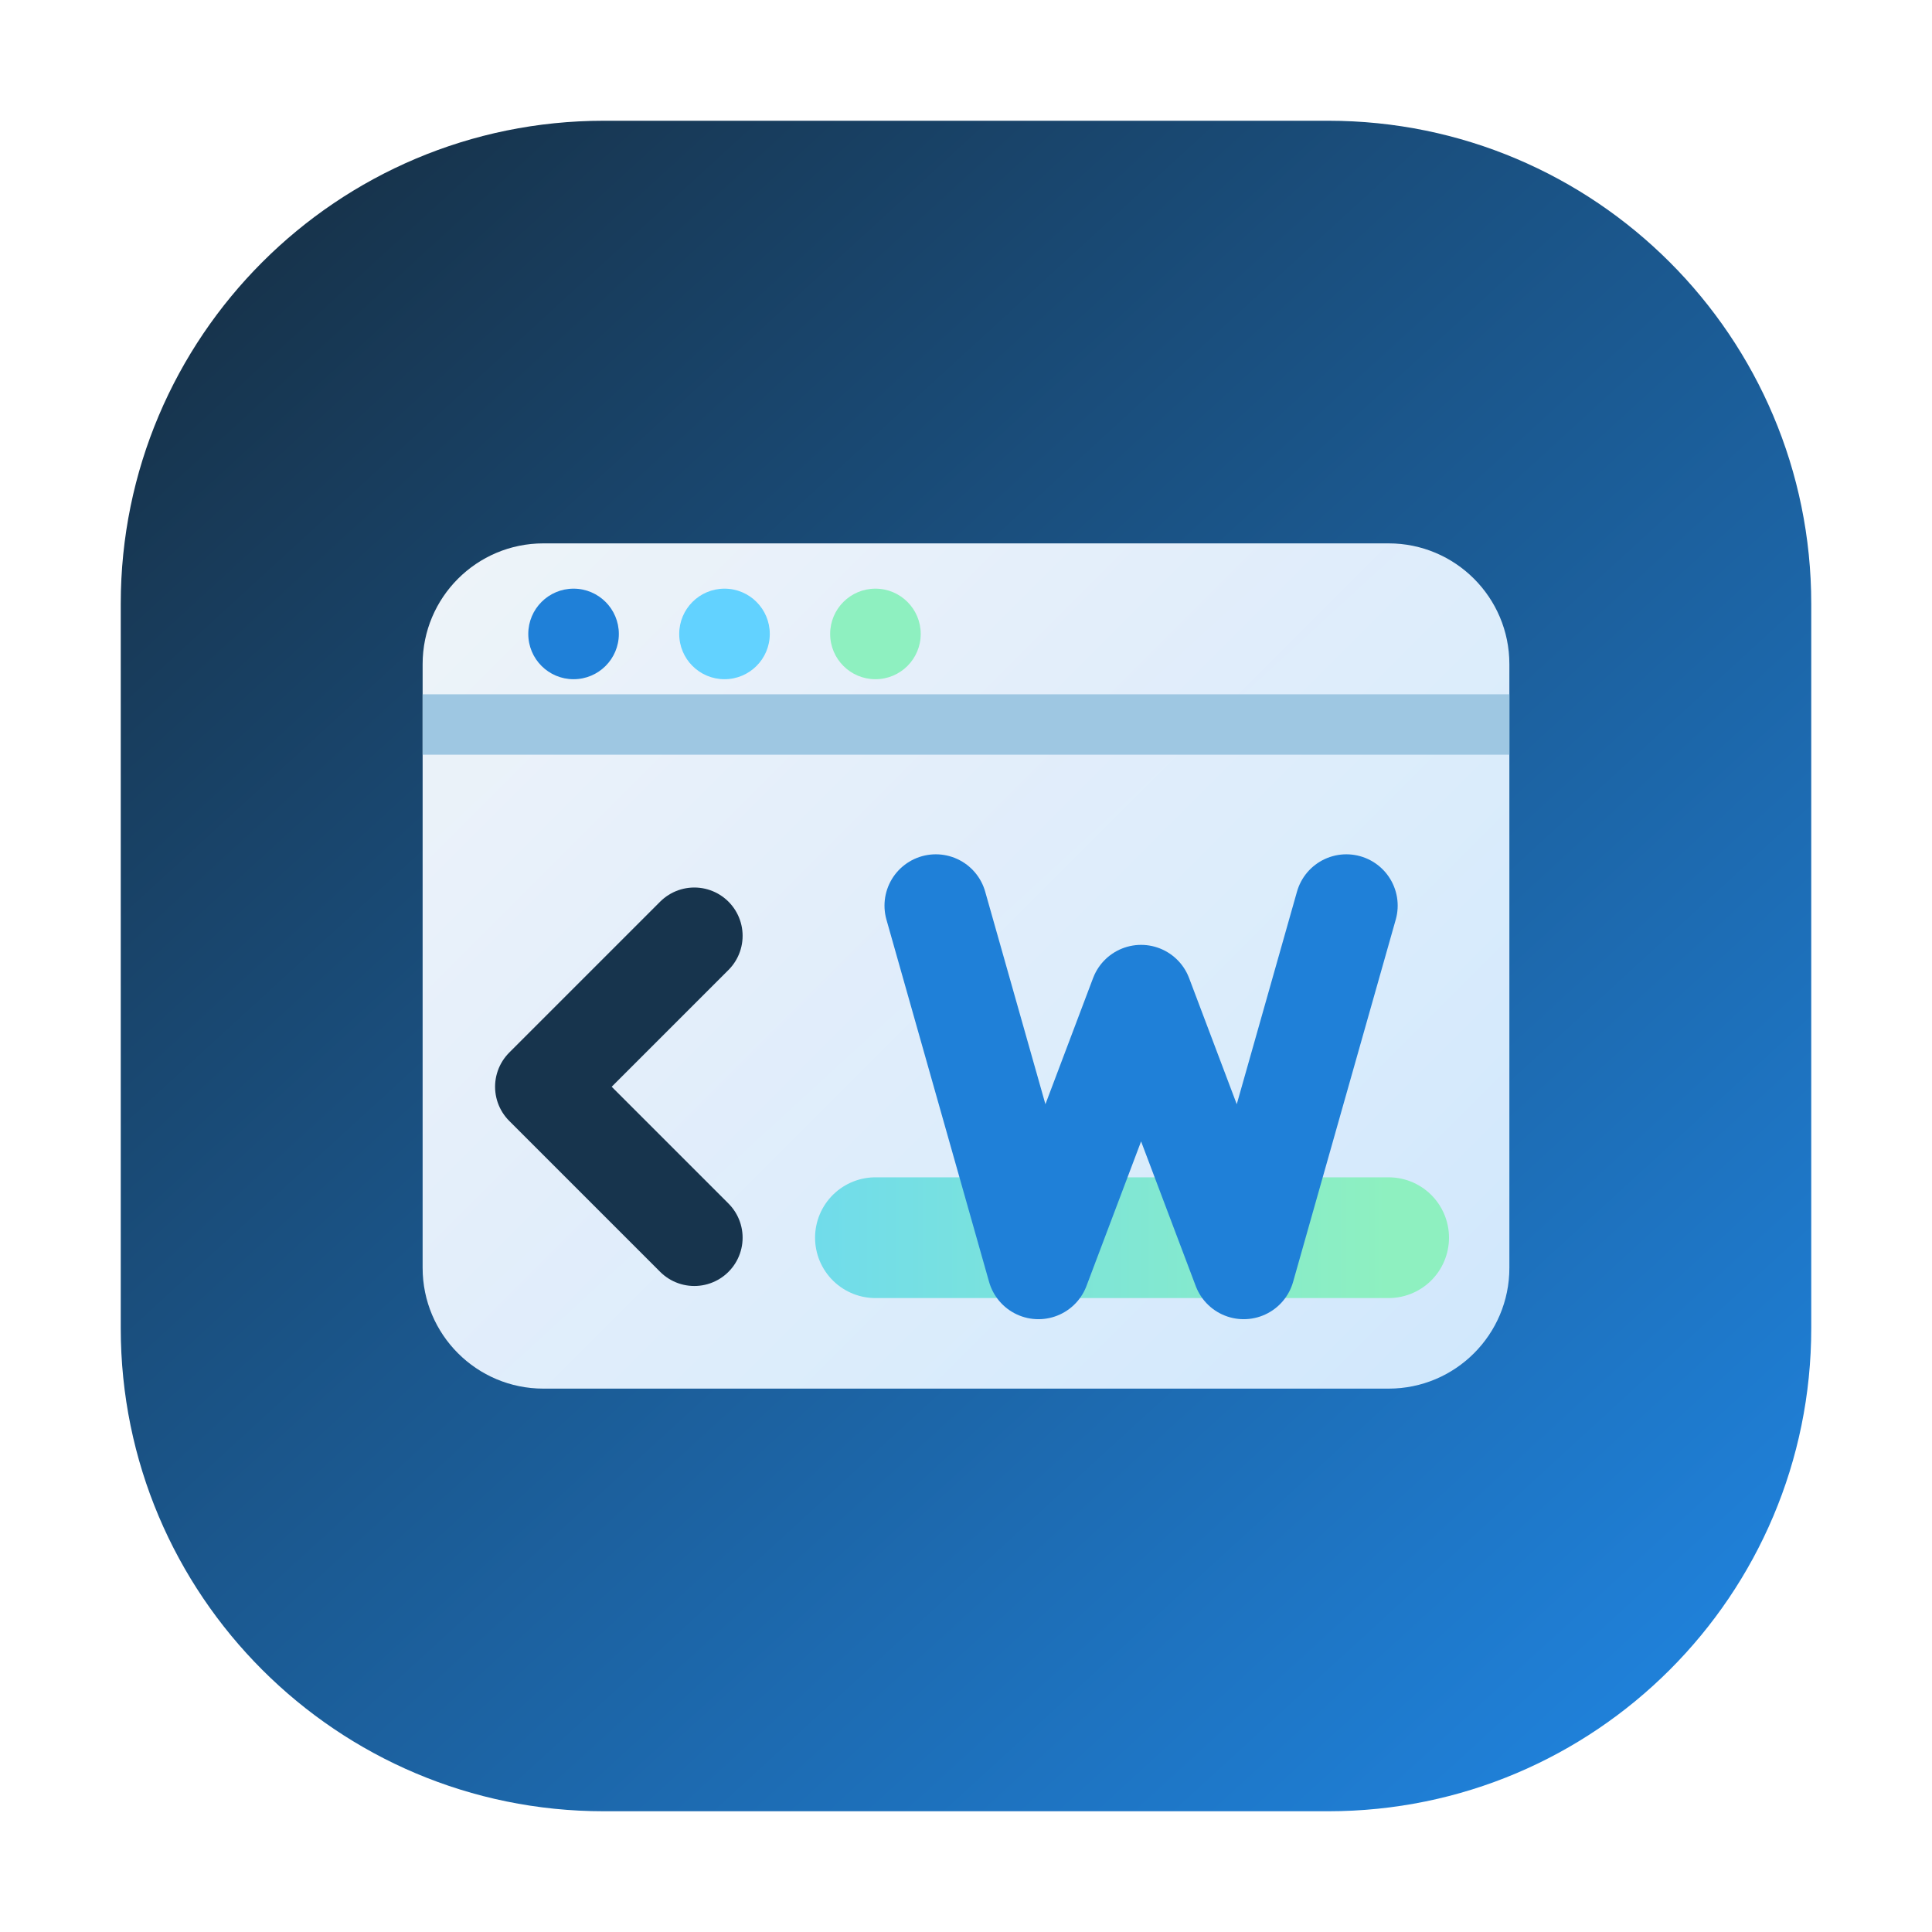
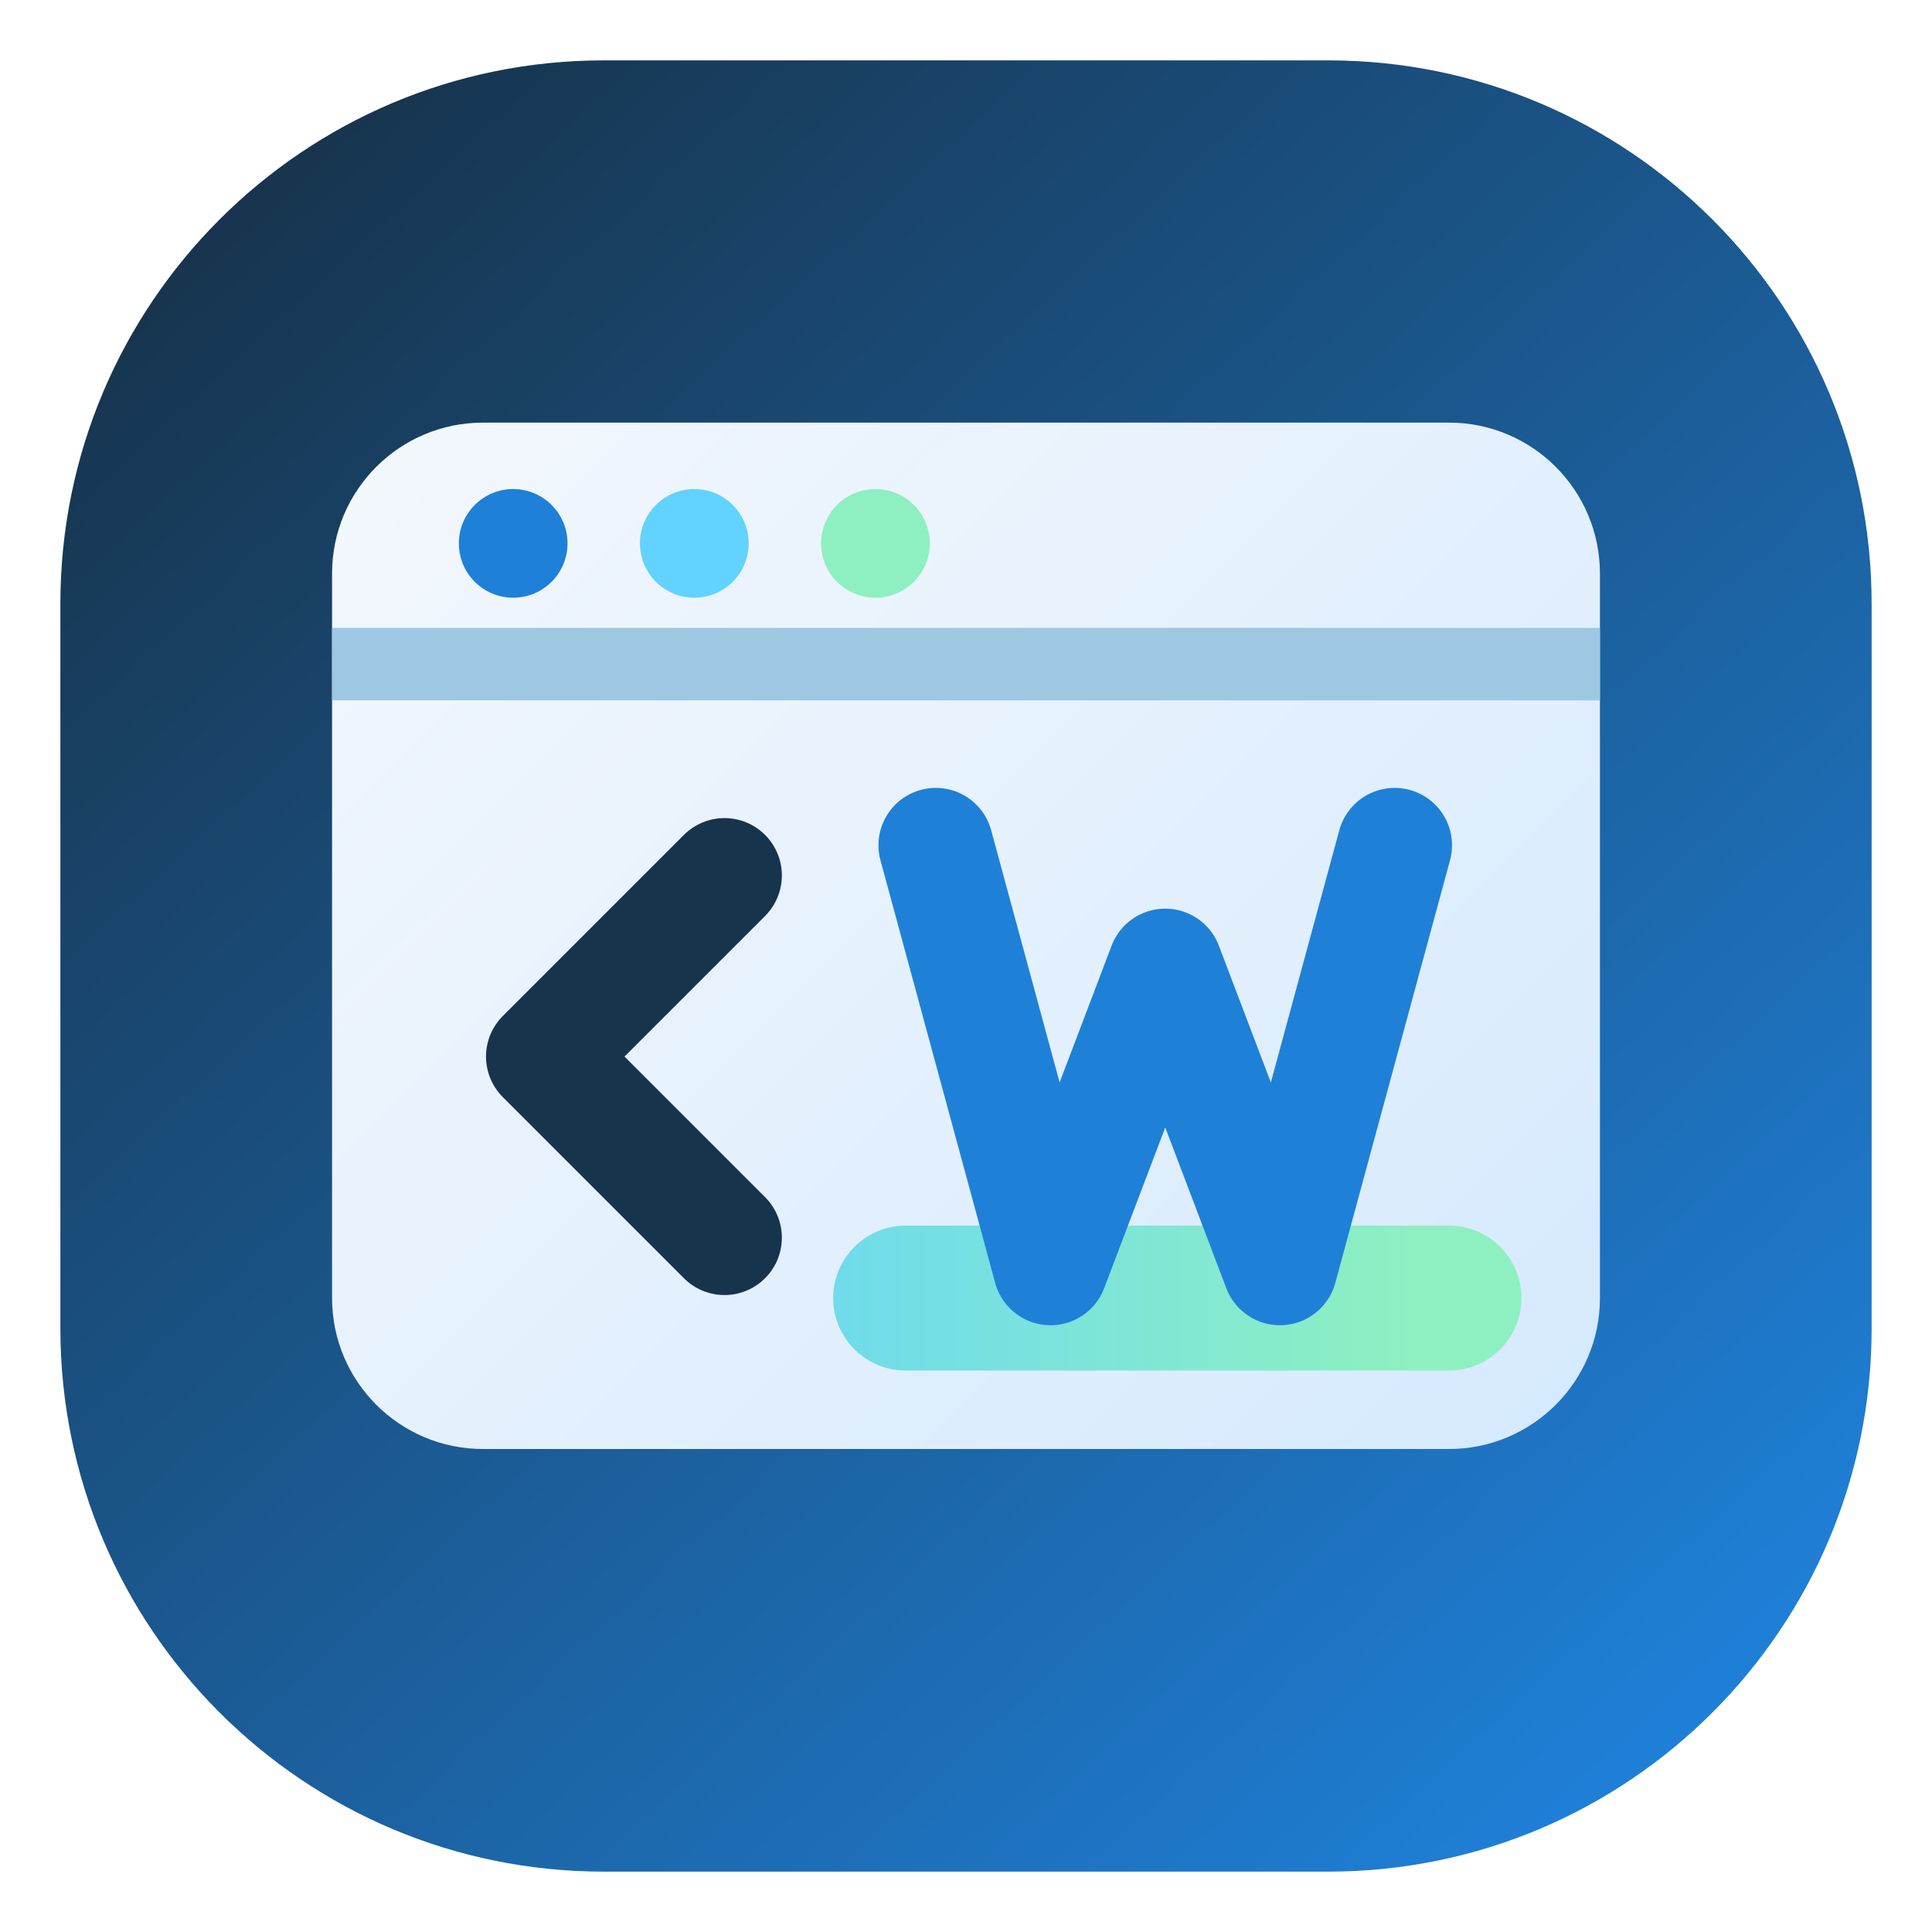
<svg xmlns="http://www.w3.org/2000/svg" viewBox="0 0 64 64">
  <defs>
-     <linearGradient id="bg" x1="10" y1="8" x2="54" y2="56" gradientUnits="userSpaceOnUse">
+     <linearGradient id="bg" x1="8" y1="6" x2="56" y2="58" gradientUnits="userSpaceOnUse">
      <stop offset="0" stop-color="#17344d" />
      <stop offset="1" stop-color="#1f80d8" />
    </linearGradient>
-     <linearGradient id="screen" x1="16" y1="16" x2="48" y2="48" gradientUnits="userSpaceOnUse">
+     <linearGradient id="screen" x1="14" y1="14" x2="50" y2="50" gradientUnits="userSpaceOnUse">
      <stop offset="0" stop-color="#f7fbff" />
      <stop offset="1" stop-color="#d8ecff" />
    </linearGradient>
-     <linearGradient id="accent" x1="18" y1="42" x2="46" y2="42" gradientUnits="userSpaceOnUse">
+     <linearGradient id="accent" x1="19" y1="44" x2="47" y2="44" gradientUnits="userSpaceOnUse">
      <stop offset="0" stop-color="#62d2ff" />
      <stop offset="1" stop-color="#8ef0c0" />
    </linearGradient>
  </defs>
-   <rect x="4" y="4" width="56" height="56" rx="16" fill="url(#bg)" />
-   <path d="M18 18h28c2.209 0 4 1.791 4 4v20c0 2.209-1.791 4-4 4H18c-2.209 0-4-1.791-4-4V22c0-2.209 1.791-4 4-4z" fill="url(#screen)" opacity="0.96" />
-   <path d="M14 24h36" stroke="#9ec7e2" stroke-width="2" />
-   <circle cx="19" cy="21" r="1.5" fill="#1f80d8" />
-   <circle cx="24" cy="21" r="1.5" fill="#62d2ff" />
-   <circle cx="29" cy="21" r="1.5" fill="#8ef0c0" />
-   <path d="M23 31l-5 5 5 5" fill="none" stroke="#17344d" stroke-linecap="round" stroke-linejoin="round" stroke-width="3.2" />
-   <path d="M29 41h17" stroke="url(#accent)" stroke-linecap="round" stroke-width="4" />
-   <path d="M31 30l3.4 12 3.4-9 3.4 9 3.4-12" fill="none" stroke="#1f80d8" stroke-linecap="round" stroke-linejoin="round" stroke-width="3.4" />
+   <rect x="2" y="2" width="60" height="60" rx="18" fill="url(#bg)" />
+   <path d="M16 14h32c2.761 0 5 2.239 5 5v24c0 2.761-2.239 5-5 5H16c-2.761 0-5-2.239-5-5V19c0-2.761 2.239-5 5-5z" fill="url(#screen)" opacity="0.98" />
+   <path d="M11 22h42" stroke="#9ec7e2" stroke-width="2.4" />
+   <circle cx="17" cy="18" r="1.8" fill="#1f80d8" />
+   <circle cx="23" cy="18" r="1.8" fill="#62d2ff" />
+   <circle cx="29" cy="18" r="1.8" fill="#8ef0c0" />
+   <path d="M24 29l-6 6 6 6" fill="none" stroke="#17344d" stroke-linecap="round" stroke-linejoin="round" stroke-width="3.8" />
+   <path d="M30 43h18" stroke="url(#accent)" stroke-linecap="round" stroke-width="4.8" />
+   <path d="M31 28l3.8 14 3.8-10 3.8 10 3.8-14" fill="none" stroke="#1f80d8" stroke-linecap="round" stroke-linejoin="round" stroke-width="3.8" />
</svg>
